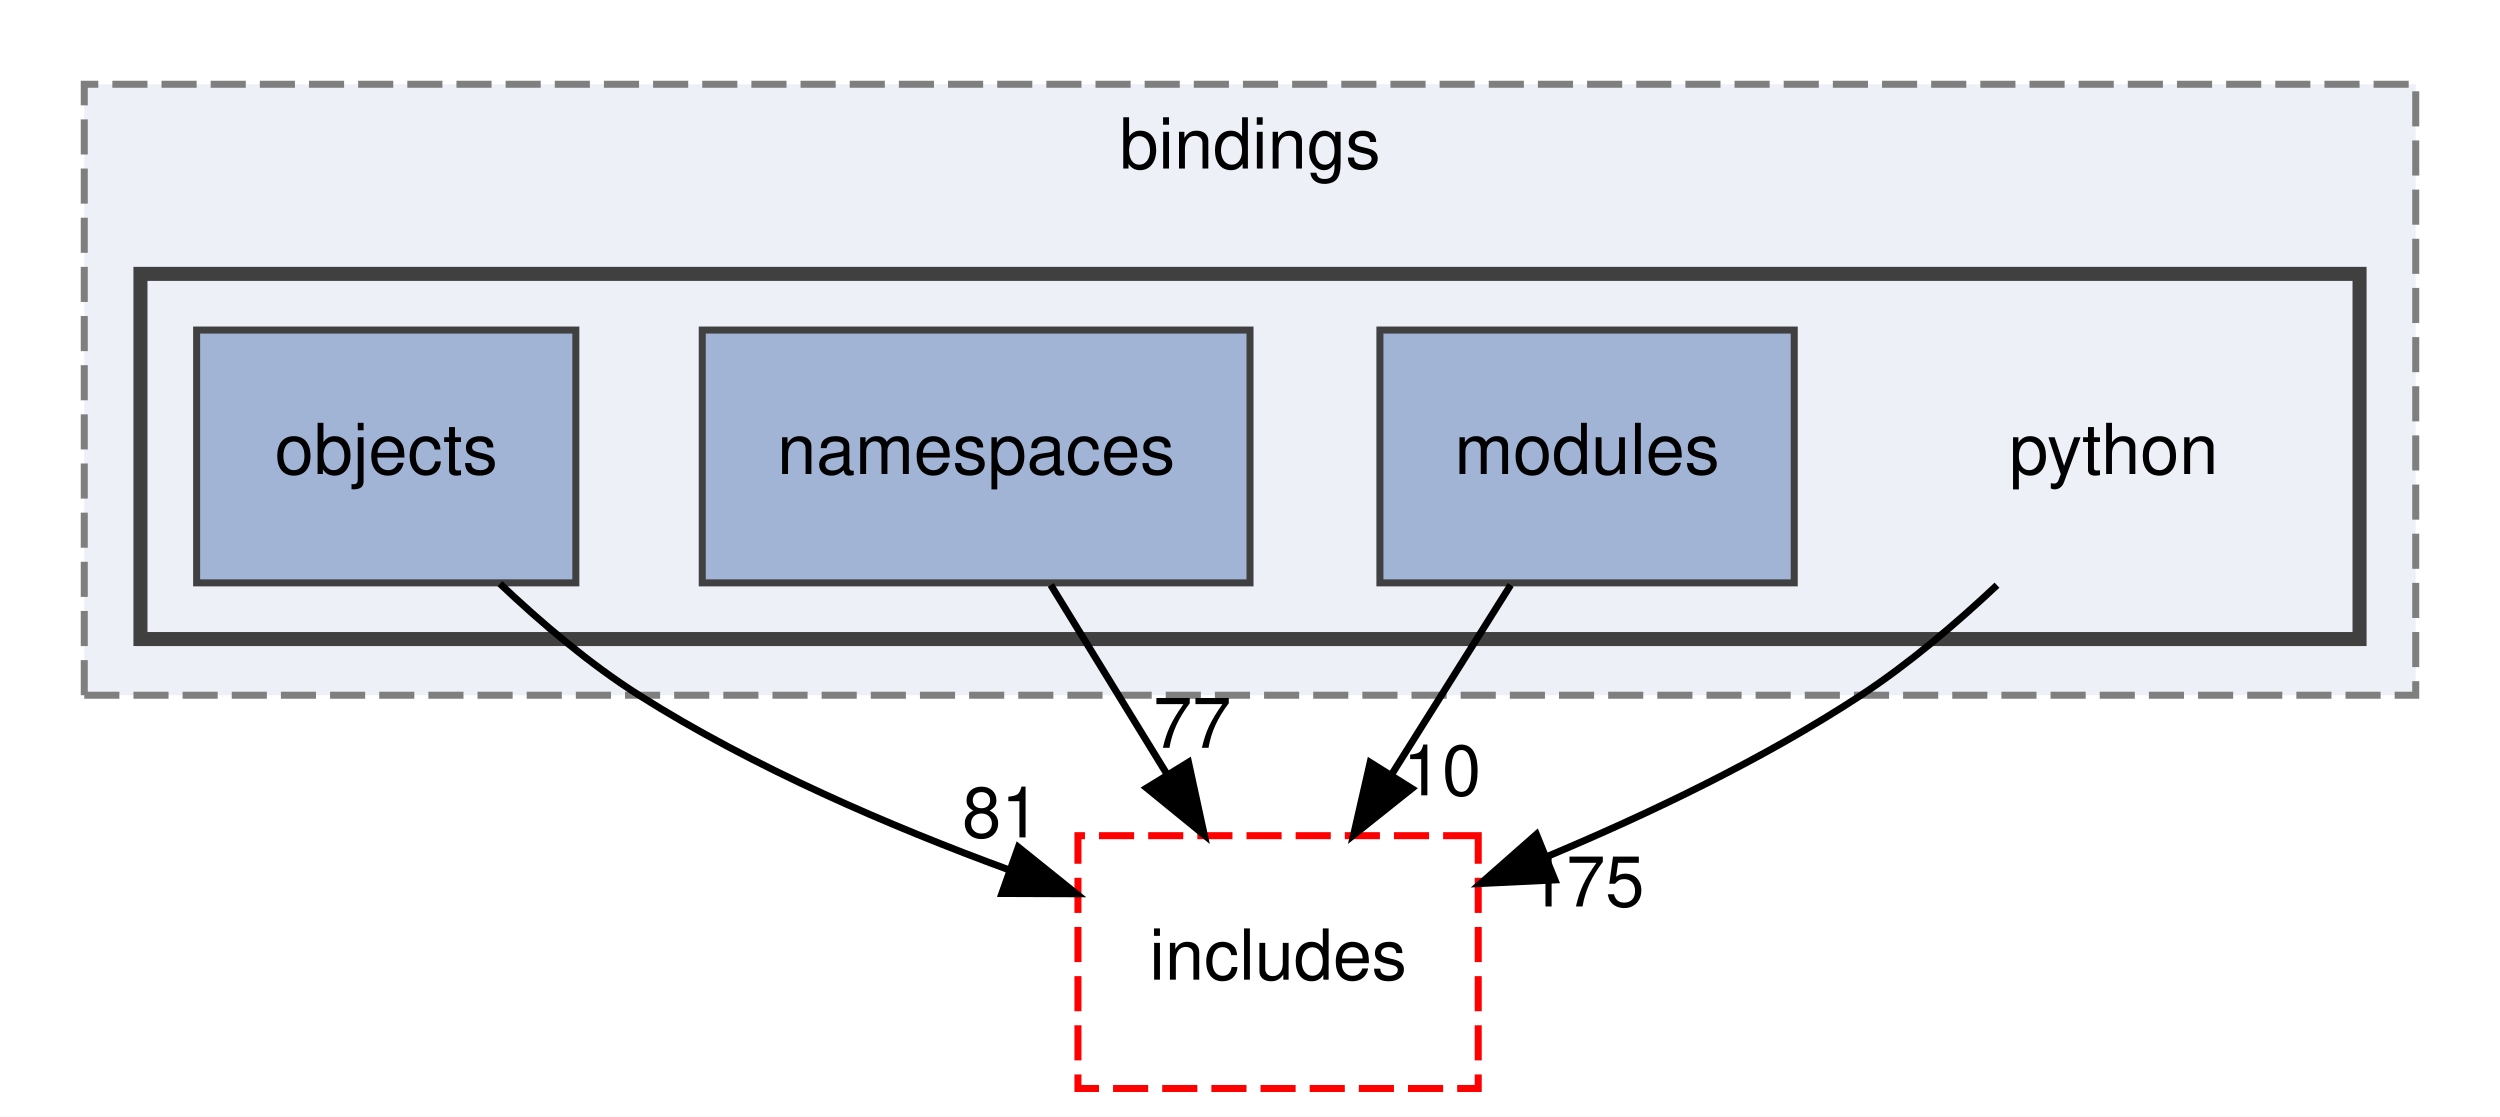
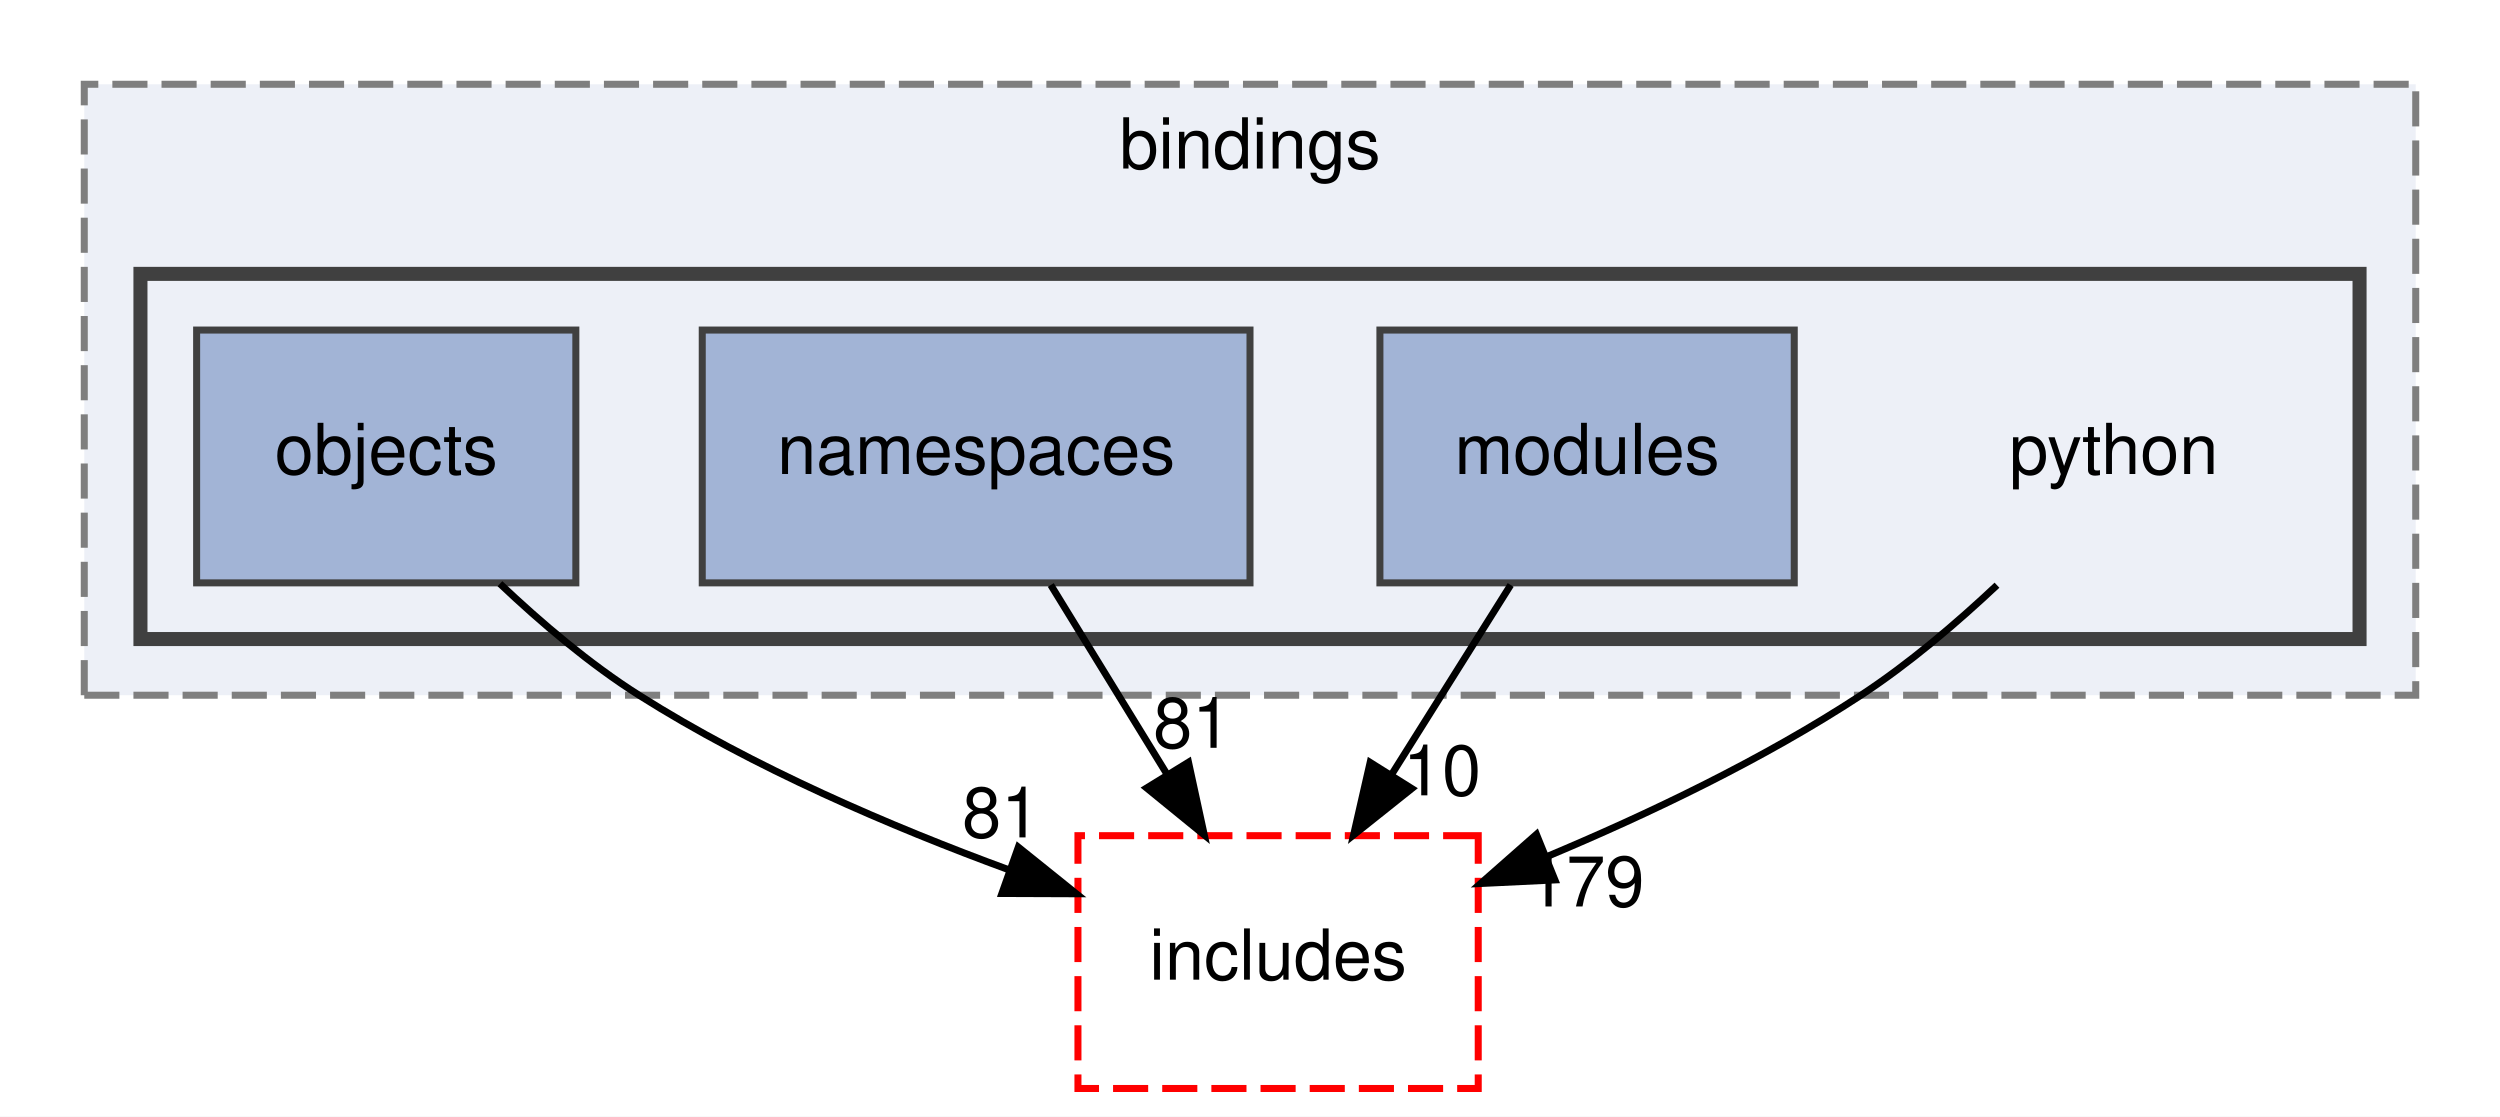
<svg xmlns="http://www.w3.org/2000/svg" xmlns:xlink="http://www.w3.org/1999/xlink" width="356pt" height="159pt" viewBox="0.00 0.00 356.00 159.00">
  <g id="graph0" class="graph" transform="scale(1 1) rotate(0) translate(4 155)">
-     <polygon fill="white" stroke="transparent" points="-4,4 -4,-155 352,-155 352,4 -4,4" />
+     <polygon fill="white" stroke="none" points="-4,4 -4,-155 352,-155 352,4 -4,4" />
    <g id="clust1" class="cluster">
      <g id="a_clust1">
        <a xlink:href="dir_98927eaed809121784a8363d998e0634.html" target="_top" xlink:title="bindings">
          <polygon fill="#edf0f7" stroke="#7f7f7f" stroke-dasharray="5,2" points="8,-56 8,-143 340,-143 340,-56 8,-56" />
          <text text-anchor="middle" x="174" y="-131" font-family="Helvetica,sans-Serif" font-size="10.00">bindings</text>
        </a>
      </g>
    </g>
    <g id="clust2" class="cluster">
      <g id="a_clust2">
        <a xlink:href="dir_cd620cc27d99cd5acee30f3194b95f5b.html" target="_top">
          <polygon fill="#edf0f7" stroke="#404040" stroke-width="2" points="16,-64 16,-116 332,-116 332,-64 16,-64" />
        </a>
      </g>
    </g>
    <g id="node1" class="node">
      <text text-anchor="middle" x="297" y="-87.5" font-family="Helvetica,sans-Serif" font-size="10.00">python</text>
    </g>
    <g id="node5" class="node">
      <g id="a_node5">
        <a xlink:href="dir_0a436fc82d73b0b9b664d07557632391.html" target="_top" xlink:title="includes">
          <polygon fill="none" stroke="red" stroke-dasharray="5,2" points="206.5,-36 149.5,-36 149.5,0 206.5,0 206.5,-36" />
          <text text-anchor="middle" x="178" y="-15.5" font-family="Helvetica,sans-Serif" font-size="10.00">includes</text>
        </a>
      </g>
    </g>
    <g id="edge1" class="edge">
      <path fill="none" stroke="black" d="M280.37,-71.67C274.57,-66.22 267.81,-60.46 261,-56 247.15,-46.91 230.7,-39.06 216.11,-32.95" />
      <polygon fill="black" stroke="black" points="217.42,-29.7 206.84,-29.19 214.79,-36.19 217.42,-29.7" />
      <g id="a_edge1-headlabel">
-         <a xlink:href="dir_000019_000011.html" target="_top" xlink:title="175">
-           <text text-anchor="middle" x="221.82" y="-25.92" font-family="Helvetica,sans-Serif" font-size="10.00">175</text>
+         <a xlink:href="dir_000019_000011.html" target="_top" xlink:title="179">
+           <text text-anchor="middle" x="221.82" y="-25.92" font-family="Helvetica,sans-Serif" font-size="10.00">179</text>
        </a>
      </g>
    </g>
    <g id="node2" class="node">
      <g id="a_node2">
        <a xlink:href="dir_e37cd7fdcd067a0bbedf29cf70ad6941.html" target="_top" xlink:title="modules">
          <polygon fill="#a2b4d6" stroke="#404040" points="251.5,-108 192.5,-108 192.5,-72 251.5,-72 251.5,-108" />
          <text text-anchor="middle" x="222" y="-87.5" font-family="Helvetica,sans-Serif" font-size="10.00">modules</text>
        </a>
      </g>
    </g>
    <g id="edge2" class="edge">
      <path fill="none" stroke="black" d="M211.12,-71.7C206.01,-63.56 199.8,-53.69 194.16,-44.7" />
      <polygon fill="black" stroke="black" points="197.04,-42.71 188.75,-36.1 191.11,-46.43 197.04,-42.71" />
      <g id="a_edge2-headlabel">
        <a xlink:href="dir_000016_000011.html" target="_top" xlink:title="10">
          <text text-anchor="middle" x="201.35" y="-41.74" font-family="Helvetica,sans-Serif" font-size="10.00">10</text>
        </a>
      </g>
    </g>
    <g id="node3" class="node">
      <g id="a_node3">
        <a xlink:href="dir_d1e87563773564b0e9088e610360d41b.html" target="_top" xlink:title="namespaces">
          <polygon fill="#a2b4d6" stroke="#404040" points="174,-108 96,-108 96,-72 174,-72 174,-108" />
          <text text-anchor="middle" x="135" y="-87.5" font-family="Helvetica,sans-Serif" font-size="10.00">namespaces</text>
        </a>
      </g>
    </g>
    <g id="edge3" class="edge">
      <path fill="none" stroke="black" d="M145.63,-71.7C150.63,-63.56 156.69,-53.69 162.21,-44.7" />
      <polygon fill="black" stroke="black" points="165.24,-46.46 167.49,-36.1 159.28,-42.79 165.24,-46.46" />
      <g id="a_edge3-headlabel">
-         <a xlink:href="dir_000017_000011.html" target="_top" xlink:title="77">
-           <text text-anchor="middle" x="165.78" y="-48.51" font-family="Helvetica,sans-Serif" font-size="10.00">77</text>
+         <a xlink:href="dir_000017_000011.html" target="_top" xlink:title="81">
+           <text text-anchor="middle" x="165.78" y="-48.51" font-family="Helvetica,sans-Serif" font-size="10.00">81</text>
        </a>
      </g>
    </g>
    <g id="node4" class="node">
      <g id="a_node4">
        <a xlink:href="dir_a836b05c41877907e0263a7c0401517f.html" target="_top" xlink:title="objects">
          <polygon fill="#a2b4d6" stroke="#404040" points="78,-108 24,-108 24,-72 78,-72 78,-108" />
          <text text-anchor="middle" x="51" y="-87.5" font-family="Helvetica,sans-Serif" font-size="10.00">objects</text>
        </a>
      </g>
    </g>
    <g id="edge4" class="edge">
      <path fill="none" stroke="black" d="M67.19,-71.88C73.06,-66.32 79.98,-60.44 87,-56 103.26,-45.71 122.87,-37.3 139.72,-31.12" />
      <polygon fill="black" stroke="black" points="141.01,-34.37 149.27,-27.73 138.67,-27.77 141.01,-34.37" />
      <g id="a_edge4-headlabel">
        <a xlink:href="dir_000018_000011.html" target="_top" xlink:title="81">
          <text text-anchor="middle" x="138.57" y="-35.75" font-family="Helvetica,sans-Serif" font-size="10.00">81</text>
        </a>
      </g>
    </g>
  </g>
</svg>
